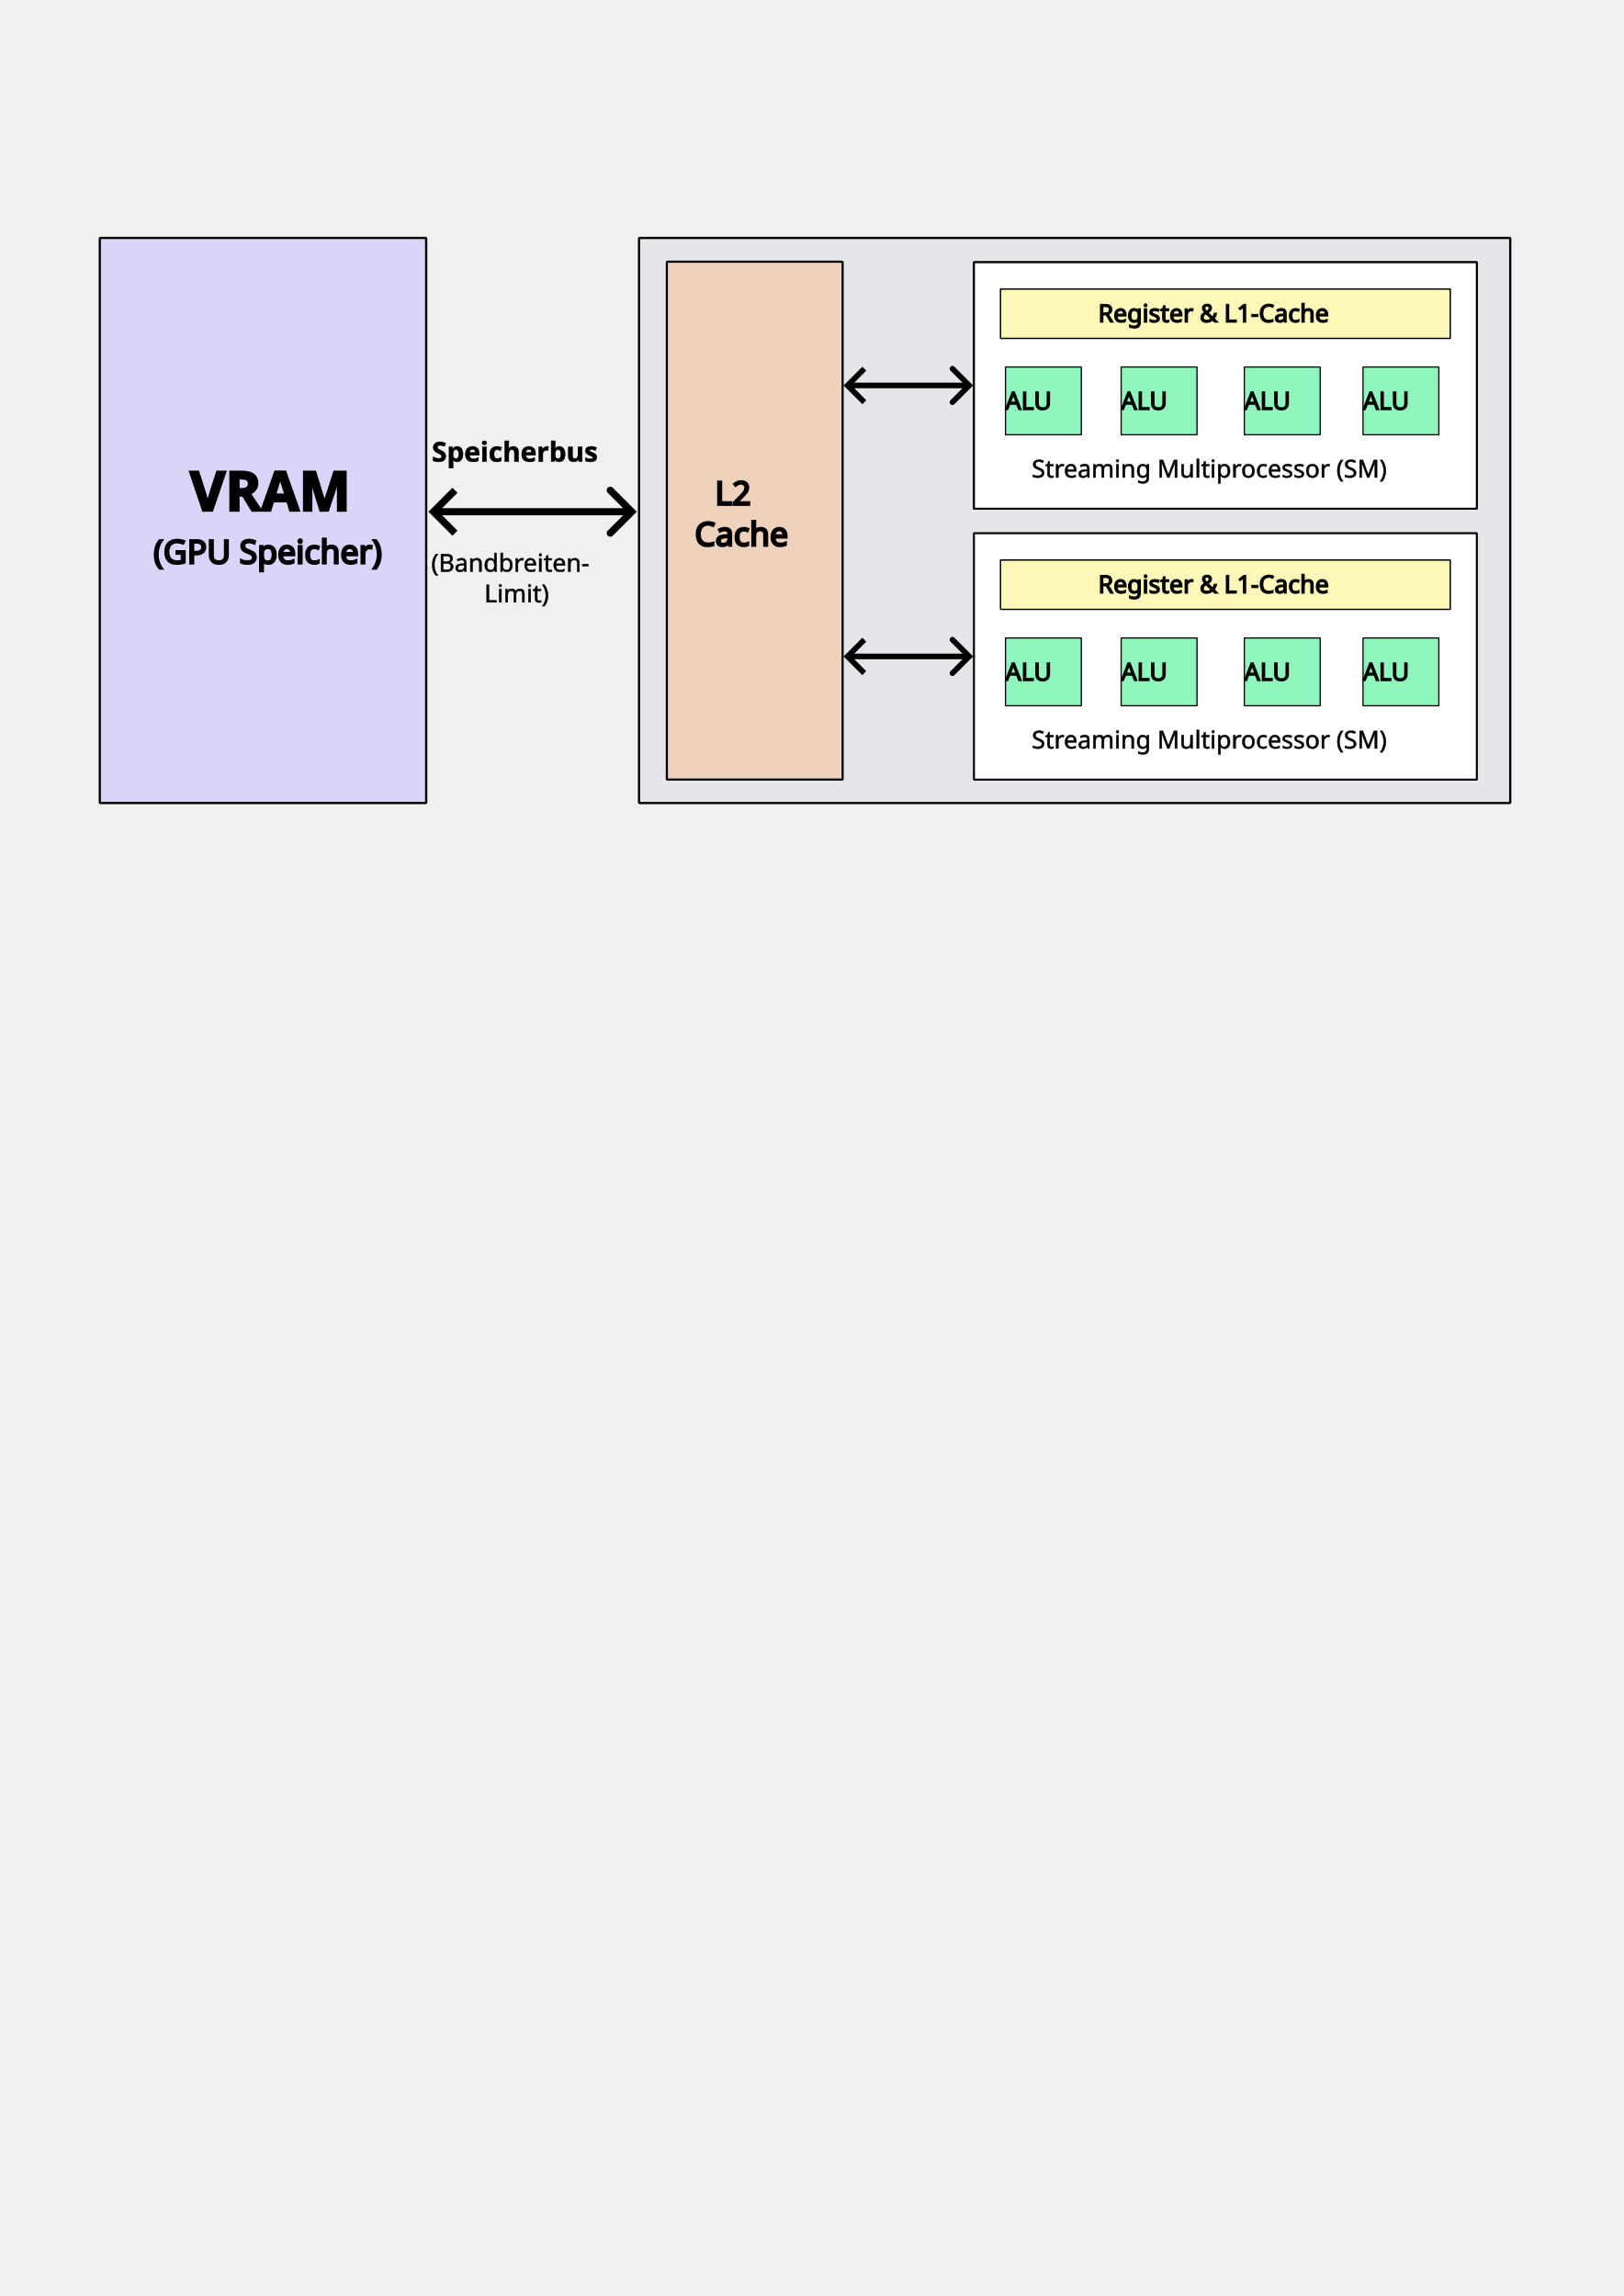
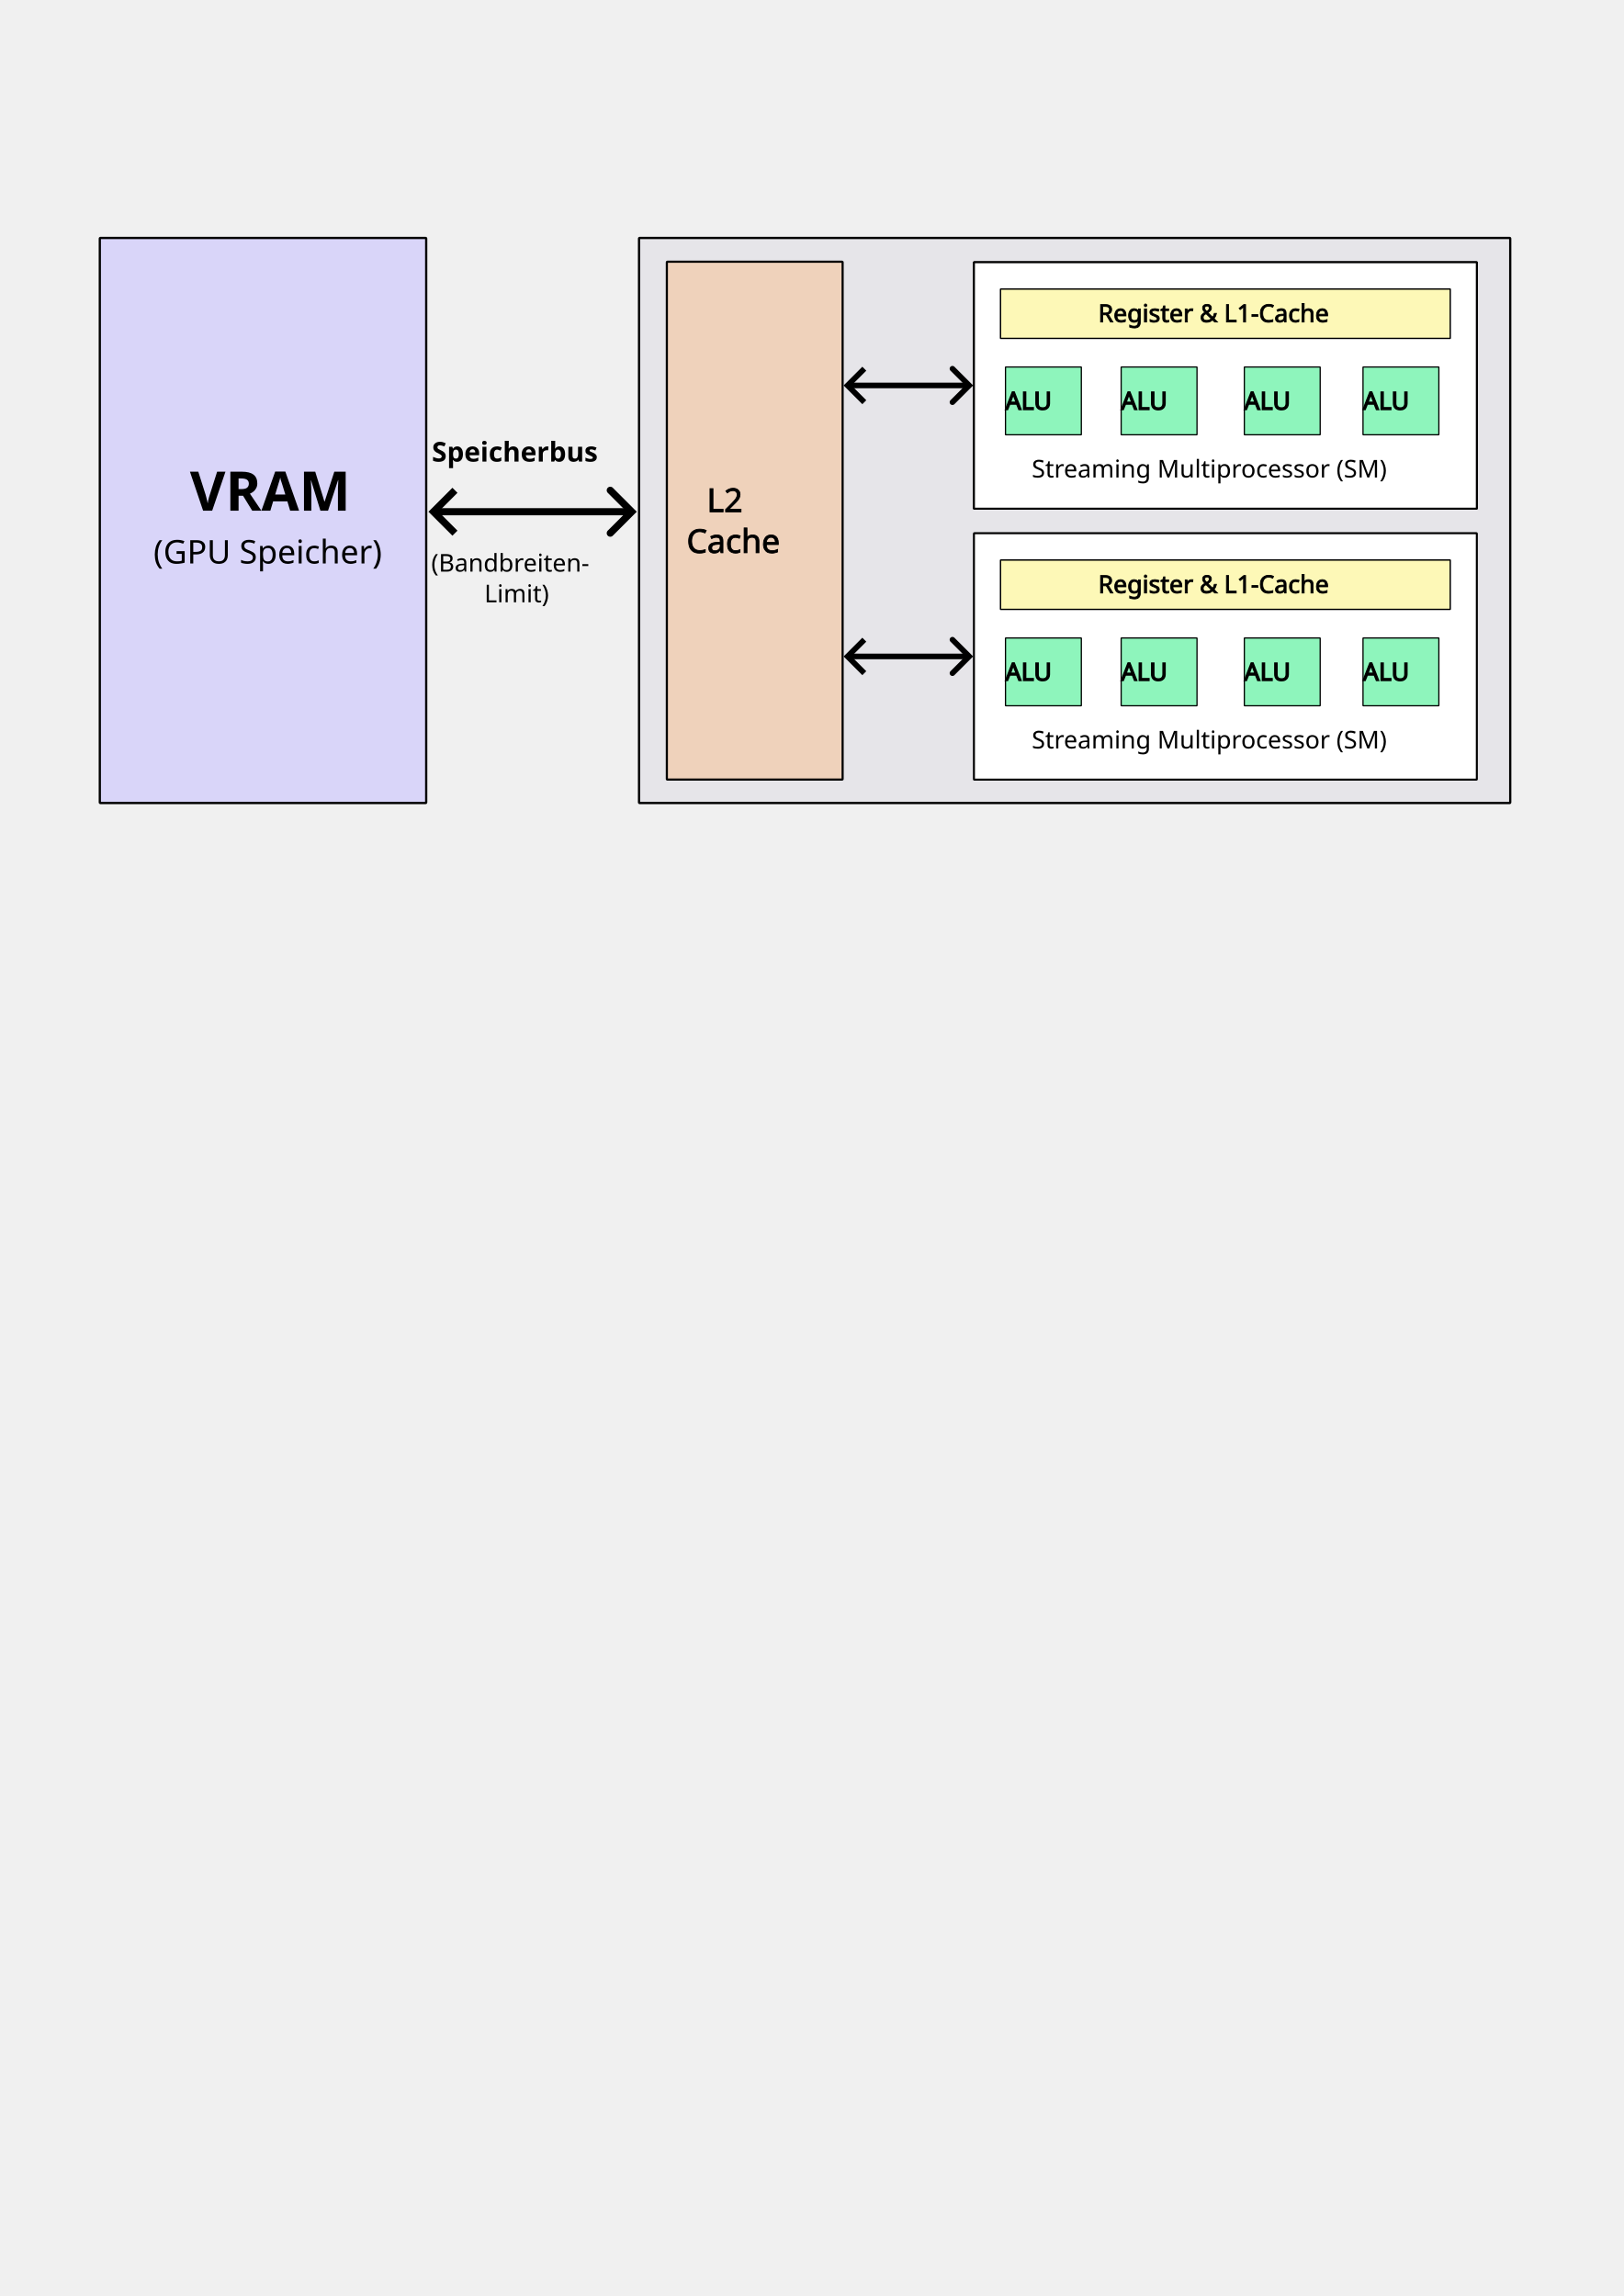
<svg xmlns="http://www.w3.org/2000/svg" width="210mm" height="297mm" viewBox="0 0 210 297" version="1.1" id="svg21">
  <defs id="defs18">
    <marker style="overflow:visible" id="Arrow3" refX="0" refY="0" orient="auto-start-reverse" markerWidth="4.207" markerHeight="7" viewBox="0 0 4.207 7" preserveAspectRatio="xMidYMid">
      <path style="fill:none;stroke:context-stroke;stroke-width:1;stroke-linecap:round" d="M 3,-3 0,0 3,3" id="arrow3" transform="rotate(180,0.125,0)" />
    </marker>
    <marker style="overflow:visible" id="marker15348" refX="0" refY="0" orient="auto-start-reverse" markerWidth="4.061" markerHeight="6.707" viewBox="0 0 4.061 6.707" preserveAspectRatio="xMidYMid">
      <path style="fill:none;stroke:context-stroke;stroke-width:1;stroke-linecap:butt" d="M 3,-3 0,0 3,3" id="path15346" transform="rotate(180,0.125,0)" />
    </marker>
    <marker style="overflow:visible" id="marker15348-1" refX="0" refY="0" orient="auto-start-reverse" markerWidth="4.061" markerHeight="6.707" viewBox="0 0 4.061 6.707" preserveAspectRatio="xMidYMid">
      <path style="fill:none;stroke:context-stroke;stroke-width:1;stroke-linecap:butt" d="M 3,-3 0,0 3,3" id="path15346-2" transform="rotate(180,0.125,0)" />
    </marker>
    <marker style="overflow:visible" id="Arrow3-7" refX="0" refY="0" orient="auto-start-reverse" markerWidth="4.207" markerHeight="7" viewBox="0 0 4.207 7" preserveAspectRatio="xMidYMid">
      <path style="fill:none;stroke:context-stroke;stroke-width:1;stroke-linecap:round" d="M 3,-3 0,0 3,3" id="arrow3-0" transform="rotate(180,0.125,0)" />
    </marker>
    <marker style="overflow:visible" id="marker15348-1-4" refX="0" refY="0" orient="auto-start-reverse" markerWidth="4.061" markerHeight="6.707" viewBox="0 0 4.061 6.707" preserveAspectRatio="xMidYMid">
      <path style="fill:none;stroke:context-stroke;stroke-width:1;stroke-linecap:butt" d="M 3,-3 0,0 3,3" id="path15346-2-5" transform="rotate(180,0.125,0)" />
    </marker>
    <marker style="overflow:visible" id="Arrow3-7-0" refX="0" refY="0" orient="auto-start-reverse" markerWidth="4.207" markerHeight="7" viewBox="0 0 4.207 7" preserveAspectRatio="xMidYMid">
      <path style="fill:none;stroke:context-stroke;stroke-width:1;stroke-linecap:round" d="M 3,-3 0,0 3,3" id="arrow3-0-3" transform="rotate(180,0.125,0)" />
    </marker>
  </defs>
  <g id="layer1">
    <rect style="fill:#d9d5f9;fill-opacity:1;stroke:#000000;stroke-width:0.289;stroke-opacity:1" id="rect804" width="42.213" height="73.093" x="12.909" y="30.782" ry="0.055" />
    <rect style="fill:#e6e5e9;fill-opacity:1;stroke:#000000;stroke-width:0.289;stroke-opacity:1" id="rect8970" width="112.677" height="73.094" x="82.648" y="30.781" ry="0.054" />
-     <text xml:space="preserve" style="font-weight:bold;font-size:7.056px;font-family:sans-serif;-inkscape-font-specification:'sans-serif Bold';fill:#000000;fill-opacity:1;stroke:#000000;stroke-width:0.265;stroke-opacity:1" x="24.568" y="66.063" id="text10534">
-       <tspan id="tspan10532" style="font-size:7.056px;fill:#000000;fill-opacity:1;stroke-width:0.265" x="24.568" y="66.063">VRAM</tspan>
+     <text xml:space="preserve" style="font-weight:bold;font-size:7.056px;font-family:sans-serif;-inkscape-font-specification:'sans-serif Bold';fill:#000000;fill-opacity:1;stroke:#000000;stroke-width:0;stroke-opacity:1;stroke-dasharray:none" x="24.568" y="66.063" id="text10534">
+       <tspan id="tspan10532" style="font-size:7.056px;fill:#000000;fill-opacity:1;stroke-width:0;stroke-dasharray:none" x="24.568" y="66.063">VRAM</tspan>
    </text>
-     <text xml:space="preserve" style="font-style:normal;font-variant:normal;font-weight:normal;font-stretch:normal;font-size:4.233px;font-family:sans-serif;-inkscape-font-specification:sans-serif;fill:#000000;fill-opacity:1;stroke:#000000;stroke-width:0.265;stroke-opacity:1" x="19.848" y="72.894" id="text10748">
-       <tspan id="tspan10746" style="font-style:normal;font-variant:normal;font-weight:normal;font-stretch:normal;font-size:4.233px;font-family:sans-serif;-inkscape-font-specification:sans-serif;stroke-width:0.265" x="19.848" y="72.894">(GPU Speicher)</tspan>
+     <text xml:space="preserve" style="font-style:normal;font-variant:normal;font-weight:normal;font-stretch:normal;font-size:4.233px;font-family:sans-serif;-inkscape-font-specification:sans-serif;fill:#000000;fill-opacity:1;stroke:#000000;stroke-width:0;stroke-opacity:1;stroke-dasharray:none" x="19.848" y="72.894" id="text10748">
+       <tspan id="tspan10746" style="font-style:normal;font-variant:normal;font-weight:normal;font-stretch:normal;font-size:4.233px;font-family:sans-serif;-inkscape-font-specification:sans-serif;stroke-width:0;stroke-dasharray:none" x="19.848" y="72.894">(GPU Speicher)</tspan>
    </text>
    <rect style="fill:#efd2bb;fill-opacity:1;stroke:#000000;stroke-width:0.277;stroke-opacity:1" id="rect11003" width="22.734" height="66.988" x="86.246" y="33.856" ry="0.056" />
-     <text xml:space="preserve" style="font-style:normal;font-variant:normal;font-weight:normal;font-stretch:normal;font-size:4.233px;font-family:sans-serif;-inkscape-font-specification:sans-serif;text-align:center;text-anchor:middle;fill:#000000;fill-opacity:1;stroke:#000000;stroke-width:0.265;stroke-opacity:1" x="98.65" y="65.31" id="text12594">
-       <tspan id="tspan12592" style="text-align:center;text-anchor:middle;fill:#000000;fill-opacity:1;stroke-width:0.265" x="98.65" y="65.31">L2</tspan>
-       <tspan style="text-align:center;text-anchor:middle;fill:#000000;fill-opacity:1;stroke-width:0.265" x="98.65" y="70.601" id="tspan12596">Cache</tspan>
+     <text xml:space="preserve" style="font-style:normal;font-variant:normal;font-weight:normal;font-stretch:normal;font-size:4.233px;font-family:sans-serif;-inkscape-font-specification:sans-serif;text-align:center;text-anchor:middle;fill:#000000;fill-opacity:1;stroke:#000000;stroke-width:0.1;stroke-dasharray:none;stroke-opacity:1" x="97.592" y="66.215" id="text12594">
+       <tspan id="tspan12592" style="text-align:center;text-anchor:middle;fill:#000000;fill-opacity:1;stroke-width:0.1;stroke-dasharray:none" x="97.592" y="66.215">L2</tspan>
+       <tspan style="text-align:center;text-anchor:middle;fill:#000000;fill-opacity:1;stroke-width:0.1;stroke-dasharray:none" x="97.592" y="71.507" id="tspan12596">Cache</tspan>
    </text>
    <rect style="fill:#ffffff;fill-opacity:1;stroke:#000000;stroke-width:0.26;stroke-opacity:1" id="rect12754-2" width="65.043" height="31.878" x="125.963" y="68.974" ry="0.044" />
    <rect style="fill:#ffffff;fill-opacity:1;stroke:#000000;stroke-width:0.26;stroke-opacity:1" id="rect12754-2-9" width="65.043" height="31.878" x="125.963" y="33.921" ry="0.044" />
    <path style="fill:#ffffff;fill-opacity:1;stroke:#000000;stroke-width:0.722;stroke-dasharray:none;stroke-opacity:1;marker-start:url(#marker15348);marker-end:url(#Arrow3)" d="m 109.799,49.86 h 15.37" id="path14401" />
    <path style="fill:#ffffff;fill-opacity:1;stroke:#000000;stroke-width:0.722;stroke-dasharray:none;stroke-opacity:1;marker-start:url(#marker15348-1);marker-end:url(#Arrow3-7)" d="m 109.799,84.913 h 15.37" id="path14401-9" />
    <path style="fill:#ffffff;fill-opacity:1;stroke:#000000;stroke-width:0.924;stroke-dasharray:none;stroke-opacity:1;marker-start:url(#marker15348-1-4);marker-end:url(#Arrow3-7-0)" d="M 56.298,66.195 H 81.471" id="path14401-9-6" />
    <rect style="fill:#fdf8b7;fill-opacity:1;stroke:#000000;stroke-width:0.18;stroke-dasharray:none;stroke-opacity:1" id="rect16445-3" width="58.166" height="6.388" x="129.401" y="72.44" ry="0.021" />
-     <text xml:space="preserve" style="font-style:normal;font-variant:normal;font-weight:normal;font-stretch:normal;font-size:3.175px;font-family:sans-serif;-inkscape-font-specification:sans-serif;text-align:center;text-anchor:middle;fill:#000000;fill-opacity:1;stroke:#000000;stroke-width:0.16;stroke-dasharray:none;stroke-opacity:1" x="159.013" y="76.711" id="text16528">
-       <tspan id="tspan16526" style="font-size:3.175px;fill:#000000;fill-opacity:1;stroke-width:0.16;stroke-dasharray:none" x="159.013" y="76.711">Register &amp; L1-Cache</tspan>
+     <text xml:space="preserve" style="font-style:normal;font-variant:normal;font-weight:normal;font-stretch:normal;font-size:3.175px;font-family:sans-serif;-inkscape-font-specification:sans-serif;text-align:center;text-anchor:middle;fill:#000000;fill-opacity:1;stroke:#000000;stroke-width:0.1;stroke-dasharray:none;stroke-opacity:1" x="159.013" y="76.711" id="text16528">
+       <tspan id="tspan16526" style="font-size:3.175px;fill:#000000;fill-opacity:1;stroke-width:0.1;stroke-dasharray:none" x="159.013" y="76.711">Register &amp; L1-Cache</tspan>
    </text>
    <rect style="fill:#8ef5bc;fill-opacity:1;stroke:#000000;stroke-width:0.16;stroke-dasharray:none;stroke-opacity:1" id="rect16738" width="9.81" height="8.769" x="130.044" y="82.525" ry="0.021" />
    <text xml:space="preserve" style="font-style:normal;font-variant:normal;font-weight:normal;font-stretch:normal;font-size:3.175px;font-family:sans-serif;-inkscape-font-specification:sans-serif;text-align:center;text-anchor:middle;fill:#000000;fill-opacity:1;stroke:#000000;stroke-width:0.16;stroke-dasharray:none;stroke-opacity:1" x="135.094" y="88.032" id="text16908">
      <tspan id="tspan16906" style="fill:#000000;fill-opacity:1;stroke-width:0.16" x="135.094" y="88.032">ALU</tspan>
    </text>
    <rect style="fill:#8ef5bc;fill-opacity:1;stroke:#000000;stroke-width:0.16;stroke-dasharray:none;stroke-opacity:1" id="rect16738-2" width="9.81" height="8.769" x="145.004" y="82.525" ry="0.021" />
    <text xml:space="preserve" style="font-style:normal;font-variant:normal;font-weight:normal;font-stretch:normal;font-size:3.175px;font-family:sans-serif;-inkscape-font-specification:sans-serif;text-align:center;text-anchor:middle;fill:#000000;fill-opacity:1;stroke:#000000;stroke-width:0.16;stroke-dasharray:none;stroke-opacity:1" x="150.053" y="88.032" id="text16908-6">
      <tspan id="tspan16906-1" style="fill:#000000;fill-opacity:1;stroke-width:0.16" x="150.053" y="88.032">ALU</tspan>
    </text>
    <rect style="fill:#8ef5bc;fill-opacity:1;stroke:#000000;stroke-width:0.16;stroke-dasharray:none;stroke-opacity:1" id="rect16738-2-0" width="9.81" height="8.769" x="160.934" y="82.525" ry="0.021" />
    <text xml:space="preserve" style="font-style:normal;font-variant:normal;font-weight:normal;font-stretch:normal;font-size:3.175px;font-family:sans-serif;-inkscape-font-specification:sans-serif;text-align:center;text-anchor:middle;fill:#000000;fill-opacity:1;stroke:#000000;stroke-width:0.16;stroke-dasharray:none;stroke-opacity:1" x="165.984" y="88.032" id="text16908-6-2">
      <tspan id="tspan16906-1-3" style="fill:#000000;fill-opacity:1;stroke-width:0.16" x="165.984" y="88.032">ALU</tspan>
    </text>
    <rect style="fill:#8ef5bc;fill-opacity:1;stroke:#000000;stroke-width:0.16;stroke-dasharray:none;stroke-opacity:1" id="rect16738-8" width="9.81" height="8.769" x="176.284" y="82.525" ry="0.021" />
    <text xml:space="preserve" style="font-style:normal;font-variant:normal;font-weight:normal;font-stretch:normal;font-size:3.175px;font-family:sans-serif;-inkscape-font-specification:sans-serif;text-align:center;text-anchor:middle;fill:#000000;fill-opacity:1;stroke:#000000;stroke-width:0.16;stroke-dasharray:none;stroke-opacity:1" x="181.334" y="88.032" id="text16908-7">
      <tspan id="tspan16906-9" style="fill:#000000;fill-opacity:1;stroke-width:0.16" x="181.334" y="88.032">ALU</tspan>
    </text>
-     <text xml:space="preserve" style="font-style:normal;font-variant:normal;font-weight:normal;font-stretch:normal;font-size:3.175px;font-family:sans-serif;-inkscape-font-specification:sans-serif;text-align:center;text-anchor:middle;fill:#000000;fill-opacity:1;stroke:#000000;stroke-width:0.06;stroke-dasharray:none;stroke-opacity:1" x="158.467" y="96.816" id="text17038">
-       <tspan id="tspan17036" style="stroke-width:0.06;stroke-dasharray:none" x="158.467" y="96.816">Streaming Multiprocessor (SM)</tspan>
+     <text xml:space="preserve" style="font-style:normal;font-variant:normal;font-weight:normal;font-stretch:normal;font-size:3.175px;font-family:sans-serif;-inkscape-font-specification:sans-serif;text-align:center;text-anchor:middle;fill:#000000;fill-opacity:1;stroke:#000000;stroke-width:0;stroke-dasharray:none;stroke-opacity:1" x="158.467" y="96.816" id="text17038">
+       <tspan id="tspan17036" style="stroke-width:0;stroke-dasharray:none" x="158.467" y="96.816">Streaming Multiprocessor (SM)</tspan>
    </text>
    <rect style="fill:#ffffff;fill-opacity:1;stroke:#000000;stroke-width:0.26;stroke-opacity:1" id="rect12754-2-7" width="65.043" height="31.878" x="125.963" y="33.921" ry="0.044" />
    <rect style="fill:#fdf8b7;fill-opacity:1;stroke:#000000;stroke-width:0.18;stroke-dasharray:none;stroke-opacity:1" id="rect16445-3-5" width="58.166" height="6.388" x="129.401" y="37.386" ry="0.021" />
-     <text xml:space="preserve" style="font-style:normal;font-variant:normal;font-weight:normal;font-stretch:normal;font-size:3.175px;font-family:sans-serif;-inkscape-font-specification:sans-serif;text-align:center;text-anchor:middle;fill:#000000;fill-opacity:1;stroke:#000000;stroke-width:0.16;stroke-dasharray:none;stroke-opacity:1" x="159.013" y="41.658" id="text16528-9">
-       <tspan id="tspan16526-2" style="font-size:3.175px;fill:#000000;fill-opacity:1;stroke-width:0.16;stroke-dasharray:none" x="159.013" y="41.658">Register &amp; L1-Cache</tspan>
+     <text xml:space="preserve" style="font-style:normal;font-variant:normal;font-weight:normal;font-stretch:normal;font-size:3.175px;font-family:sans-serif;-inkscape-font-specification:sans-serif;text-align:center;text-anchor:middle;fill:#000000;fill-opacity:1;stroke:#000000;stroke-width:0.1;stroke-dasharray:none;stroke-opacity:1" x="159.013" y="41.658" id="text16528-9">
+       <tspan id="tspan16526-2" style="font-size:3.175px;fill:#000000;fill-opacity:1;stroke-width:0.1;stroke-dasharray:none" x="159.013" y="41.658">Register &amp; L1-Cache</tspan>
    </text>
    <rect style="fill:#8ef5bc;fill-opacity:1;stroke:#000000;stroke-width:0.16;stroke-dasharray:none;stroke-opacity:1" id="rect16738-28" width="9.81" height="8.769" x="130.044" y="47.472" ry="0.021" />
    <text xml:space="preserve" style="font-style:normal;font-variant:normal;font-weight:normal;font-stretch:normal;font-size:3.175px;font-family:sans-serif;-inkscape-font-specification:sans-serif;text-align:center;text-anchor:middle;fill:#000000;fill-opacity:1;stroke:#000000;stroke-width:0.16;stroke-dasharray:none;stroke-opacity:1" x="135.094" y="52.979" id="text16908-9">
      <tspan id="tspan16906-7" style="fill:#000000;fill-opacity:1;stroke-width:0.16" x="135.094" y="52.979">ALU</tspan>
    </text>
    <rect style="fill:#8ef5bc;fill-opacity:1;stroke:#000000;stroke-width:0.16;stroke-dasharray:none;stroke-opacity:1" id="rect16738-2-3" width="9.81" height="8.769" x="145.004" y="47.472" ry="0.021" />
    <text xml:space="preserve" style="font-style:normal;font-variant:normal;font-weight:normal;font-stretch:normal;font-size:3.175px;font-family:sans-serif;-inkscape-font-specification:sans-serif;text-align:center;text-anchor:middle;fill:#000000;fill-opacity:1;stroke:#000000;stroke-width:0.16;stroke-dasharray:none;stroke-opacity:1" x="150.053" y="52.979" id="text16908-6-6">
      <tspan id="tspan16906-1-1" style="fill:#000000;fill-opacity:1;stroke-width:0.16" x="150.053" y="52.979">ALU</tspan>
    </text>
    <rect style="fill:#8ef5bc;fill-opacity:1;stroke:#000000;stroke-width:0.16;stroke-dasharray:none;stroke-opacity:1" id="rect16738-2-0-2" width="9.81" height="8.769" x="160.934" y="47.472" ry="0.021" />
    <text xml:space="preserve" style="font-style:normal;font-variant:normal;font-weight:normal;font-stretch:normal;font-size:3.175px;font-family:sans-serif;-inkscape-font-specification:sans-serif;text-align:center;text-anchor:middle;fill:#000000;fill-opacity:1;stroke:#000000;stroke-width:0.16;stroke-dasharray:none;stroke-opacity:1" x="165.984" y="52.979" id="text16908-6-2-9">
      <tspan id="tspan16906-1-3-3" style="fill:#000000;fill-opacity:1;stroke-width:0.16" x="165.984" y="52.979">ALU</tspan>
    </text>
    <rect style="fill:#8ef5bc;fill-opacity:1;stroke:#000000;stroke-width:0.16;stroke-dasharray:none;stroke-opacity:1" id="rect16738-8-1" width="9.81" height="8.769" x="176.284" y="47.472" ry="0.021" />
    <text xml:space="preserve" style="font-style:normal;font-variant:normal;font-weight:normal;font-stretch:normal;font-size:3.175px;font-family:sans-serif;-inkscape-font-specification:sans-serif;text-align:center;text-anchor:middle;fill:#000000;fill-opacity:1;stroke:#000000;stroke-width:0.16;stroke-dasharray:none;stroke-opacity:1" x="181.334" y="52.979" id="text16908-7-9">
      <tspan id="tspan16906-9-4" style="fill:#000000;fill-opacity:1;stroke-width:0.16" x="181.334" y="52.979">ALU</tspan>
    </text>
-     <text xml:space="preserve" style="font-style:normal;font-variant:normal;font-weight:normal;font-stretch:normal;font-size:3.175px;font-family:sans-serif;-inkscape-font-specification:sans-serif;text-align:center;text-anchor:middle;fill:#000000;fill-opacity:1;stroke:#000000;stroke-width:0.06;stroke-dasharray:none;stroke-opacity:1" x="158.467" y="61.763" id="text17038-7">
-       <tspan id="tspan17036-8" style="stroke-width:0.06;stroke-dasharray:none" x="158.467" y="61.763">Streaming Multiprocessor (SM)</tspan>
+     <text xml:space="preserve" style="font-style:normal;font-variant:normal;font-weight:normal;font-stretch:normal;font-size:3.175px;font-family:sans-serif;-inkscape-font-specification:sans-serif;text-align:center;text-anchor:middle;fill:#000000;fill-opacity:1;stroke:#000000;stroke-width:0;stroke-dasharray:none;stroke-opacity:1" x="158.467" y="61.763" id="text17038-7">
+       <tspan id="tspan17036-8" style="stroke-width:0;stroke-dasharray:none" x="158.467" y="61.763">Streaming Multiprocessor (SM)</tspan>
    </text>
-     <text xml:space="preserve" style="font-style:normal;font-variant:normal;font-weight:bold;font-stretch:normal;font-size:3.528px;font-family:sans-serif;-inkscape-font-specification:'sans-serif Bold';text-align:center;text-anchor:middle;fill:#000000;fill-opacity:1;stroke:#000000;stroke-width:0.06;stroke-dasharray:none;stroke-opacity:1" x="68.874" y="59.708" id="text19286">
-       <tspan id="tspan19284" style="font-style:normal;font-variant:normal;font-weight:bold;font-stretch:normal;font-size:3.528px;font-family:sans-serif;-inkscape-font-specification:'sans-serif Bold';stroke-width:0.06" x="68.874" y="59.708">Speicherbus</tspan>
+     <text xml:space="preserve" style="font-style:normal;font-variant:normal;font-weight:bold;font-stretch:normal;font-size:3.528px;font-family:sans-serif;-inkscape-font-specification:'sans-serif Bold';text-align:center;text-anchor:middle;fill:#000000;fill-opacity:1;stroke:#000000;stroke-width:0;stroke-dasharray:none;stroke-opacity:1" x="68.874" y="59.708" id="text19286">
+       <tspan id="tspan19284" style="font-style:normal;font-variant:normal;font-weight:bold;font-stretch:normal;font-size:3.528px;font-family:sans-serif;-inkscape-font-specification:'sans-serif Bold';stroke-width:0;stroke-dasharray:none" x="68.874" y="59.708">Speicherbus</tspan>
    </text>
-     <text xml:space="preserve" style="font-style:normal;font-variant:normal;font-weight:bold;font-stretch:normal;font-size:3.175px;font-family:sans-serif;-inkscape-font-specification:'sans-serif Bold';text-align:center;text-anchor:middle;fill:#000000;fill-opacity:1;stroke:#000000;stroke-width:0.06;stroke-dasharray:none;stroke-opacity:1" x="68.885" y="73.939" id="text19290">
-       <tspan id="tspan19288" style="font-style:normal;font-variant:normal;font-weight:normal;font-stretch:normal;font-size:3.175px;font-family:sans-serif;-inkscape-font-specification:sans-serif;stroke-width:0.06" x="68.885" y="73.939">(Bandbreiten-</tspan>
-       <tspan style="font-style:normal;font-variant:normal;font-weight:normal;font-stretch:normal;font-size:3.175px;font-family:sans-serif;-inkscape-font-specification:sans-serif;stroke-width:0.06" x="68.885" y="77.908" id="tspan19292">Limit)</tspan>
+     <text xml:space="preserve" style="font-style:normal;font-variant:normal;font-weight:bold;font-stretch:normal;font-size:3.175px;font-family:sans-serif;-inkscape-font-specification:'sans-serif Bold';text-align:center;text-anchor:middle;fill:#000000;fill-opacity:1;stroke:#000000;stroke-width:0;stroke-dasharray:none;stroke-opacity:1" x="68.885" y="73.939" id="text19290">
+       <tspan id="tspan19288" style="font-style:normal;font-variant:normal;font-weight:normal;font-stretch:normal;font-size:3.175px;font-family:sans-serif;-inkscape-font-specification:sans-serif;stroke-width:0;stroke-dasharray:none" x="68.885" y="73.939">(Bandbreiten-</tspan>
+       <tspan style="font-style:normal;font-variant:normal;font-weight:normal;font-stretch:normal;font-size:3.175px;font-family:sans-serif;-inkscape-font-specification:sans-serif;stroke-width:0;stroke-dasharray:none" x="68.885" y="77.908" id="tspan19292">Limit)</tspan>
    </text>
  </g>
</svg>
